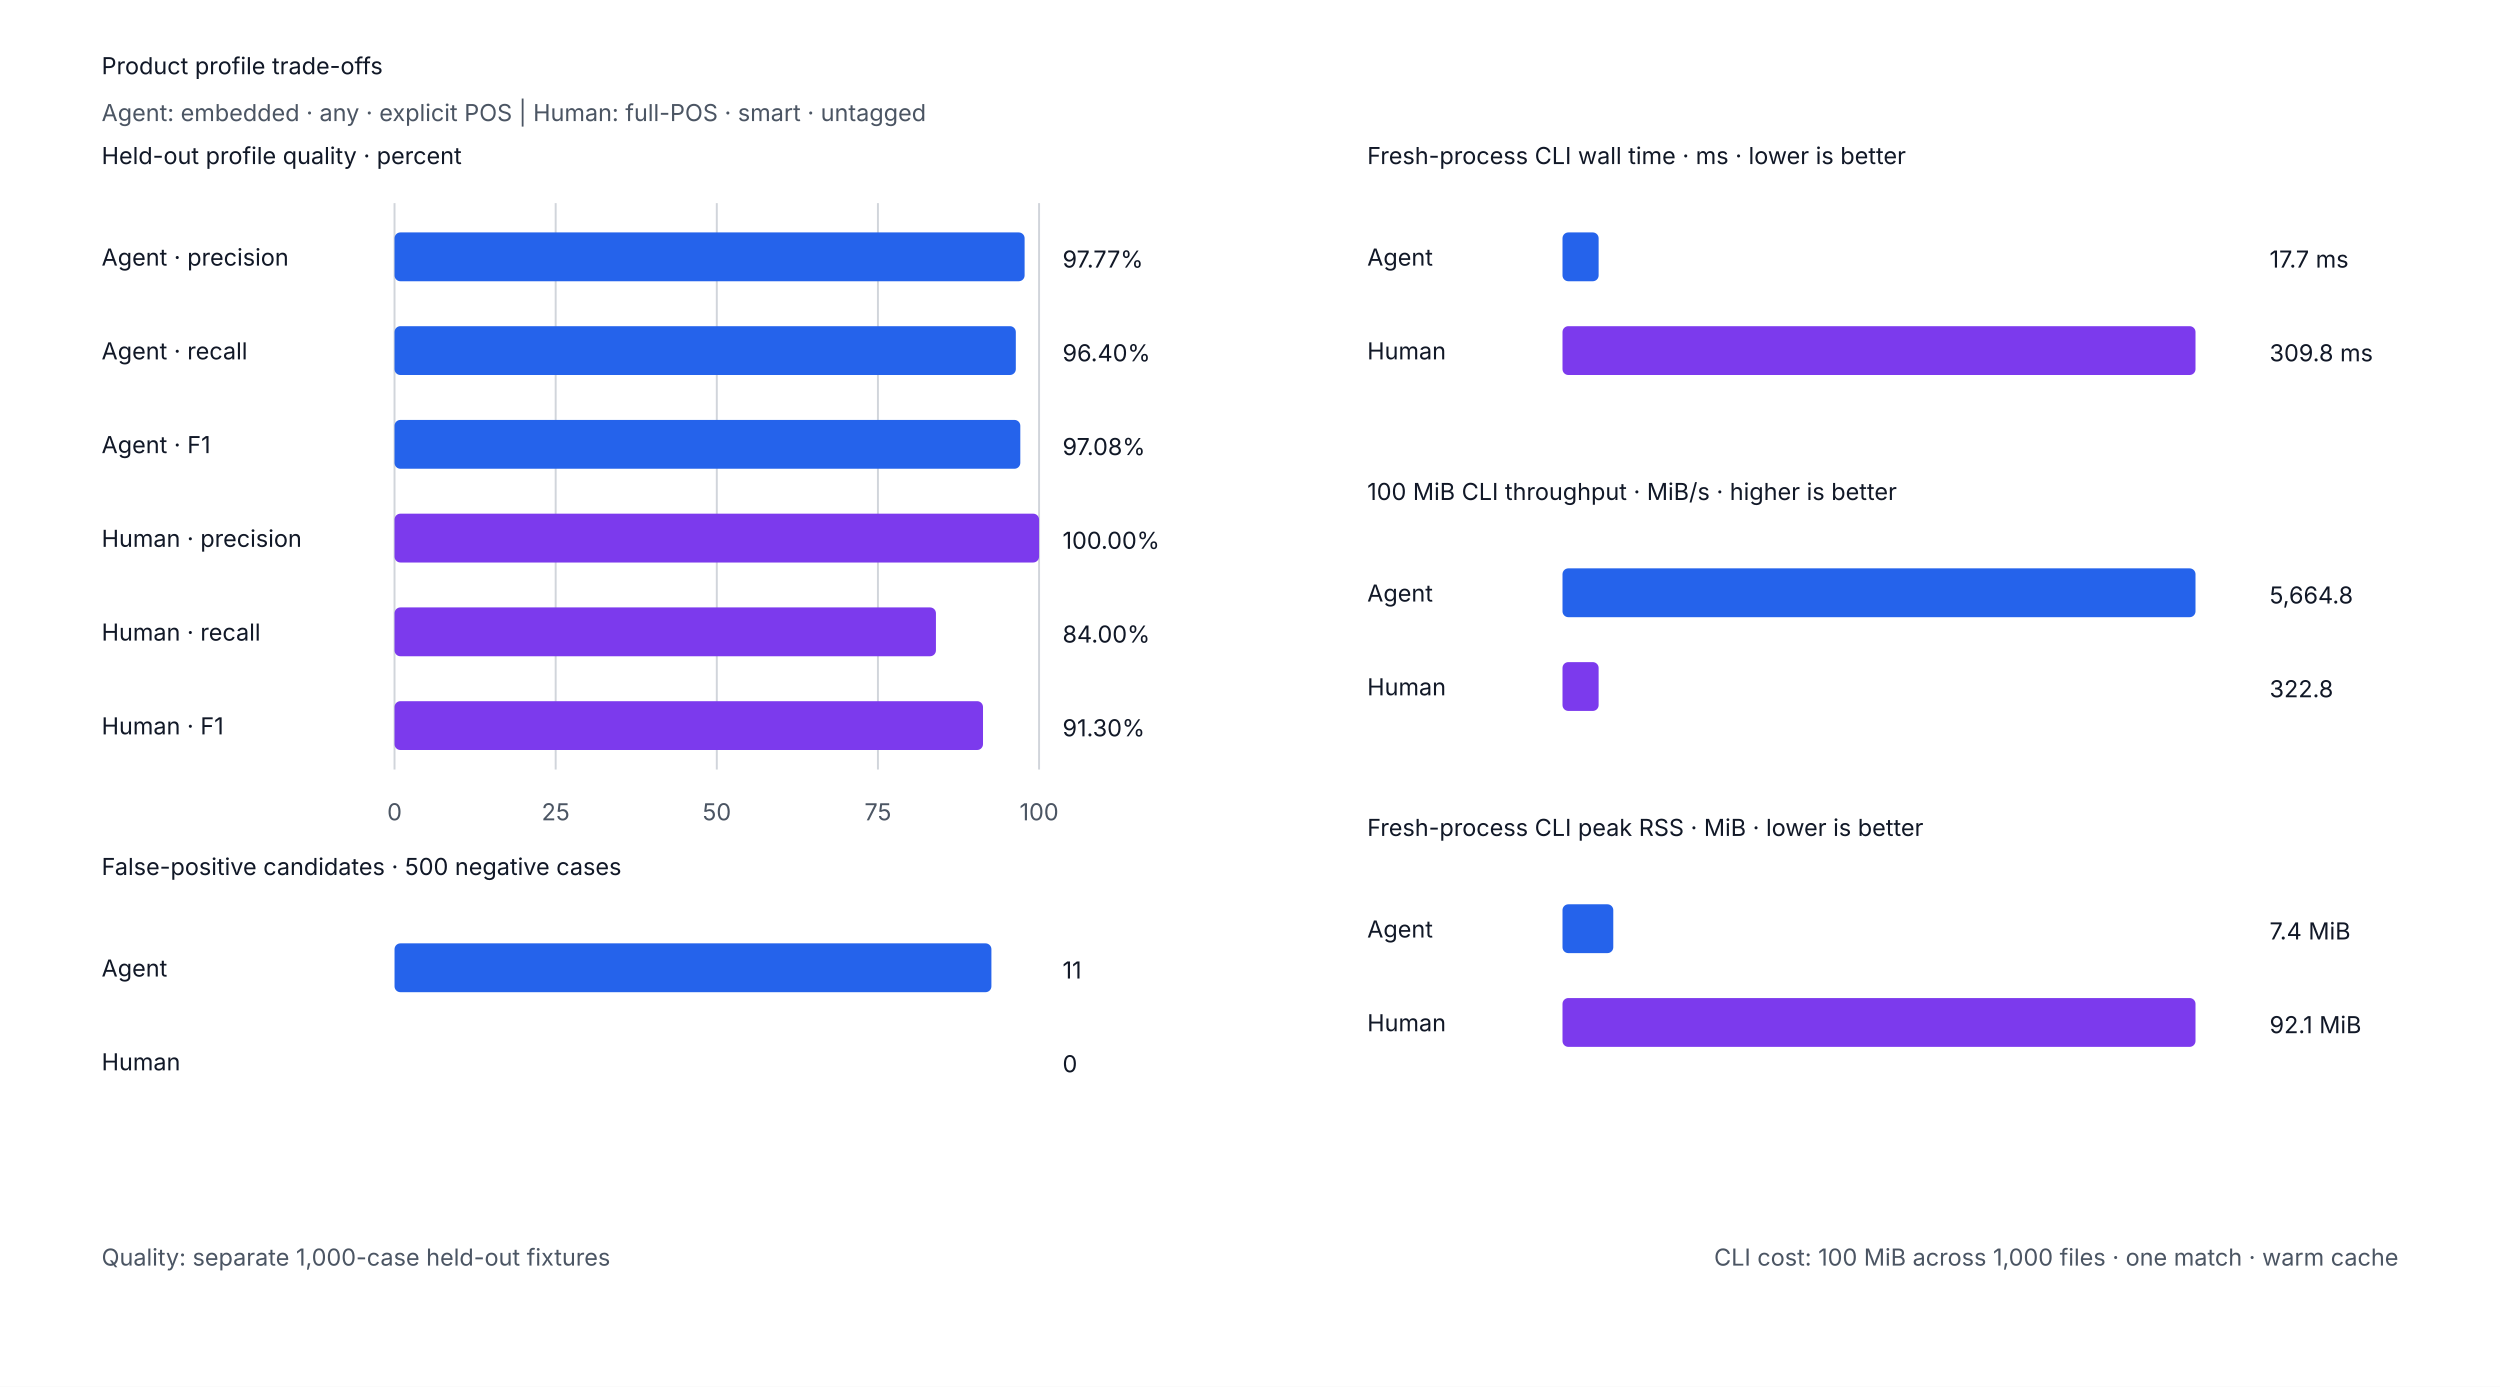
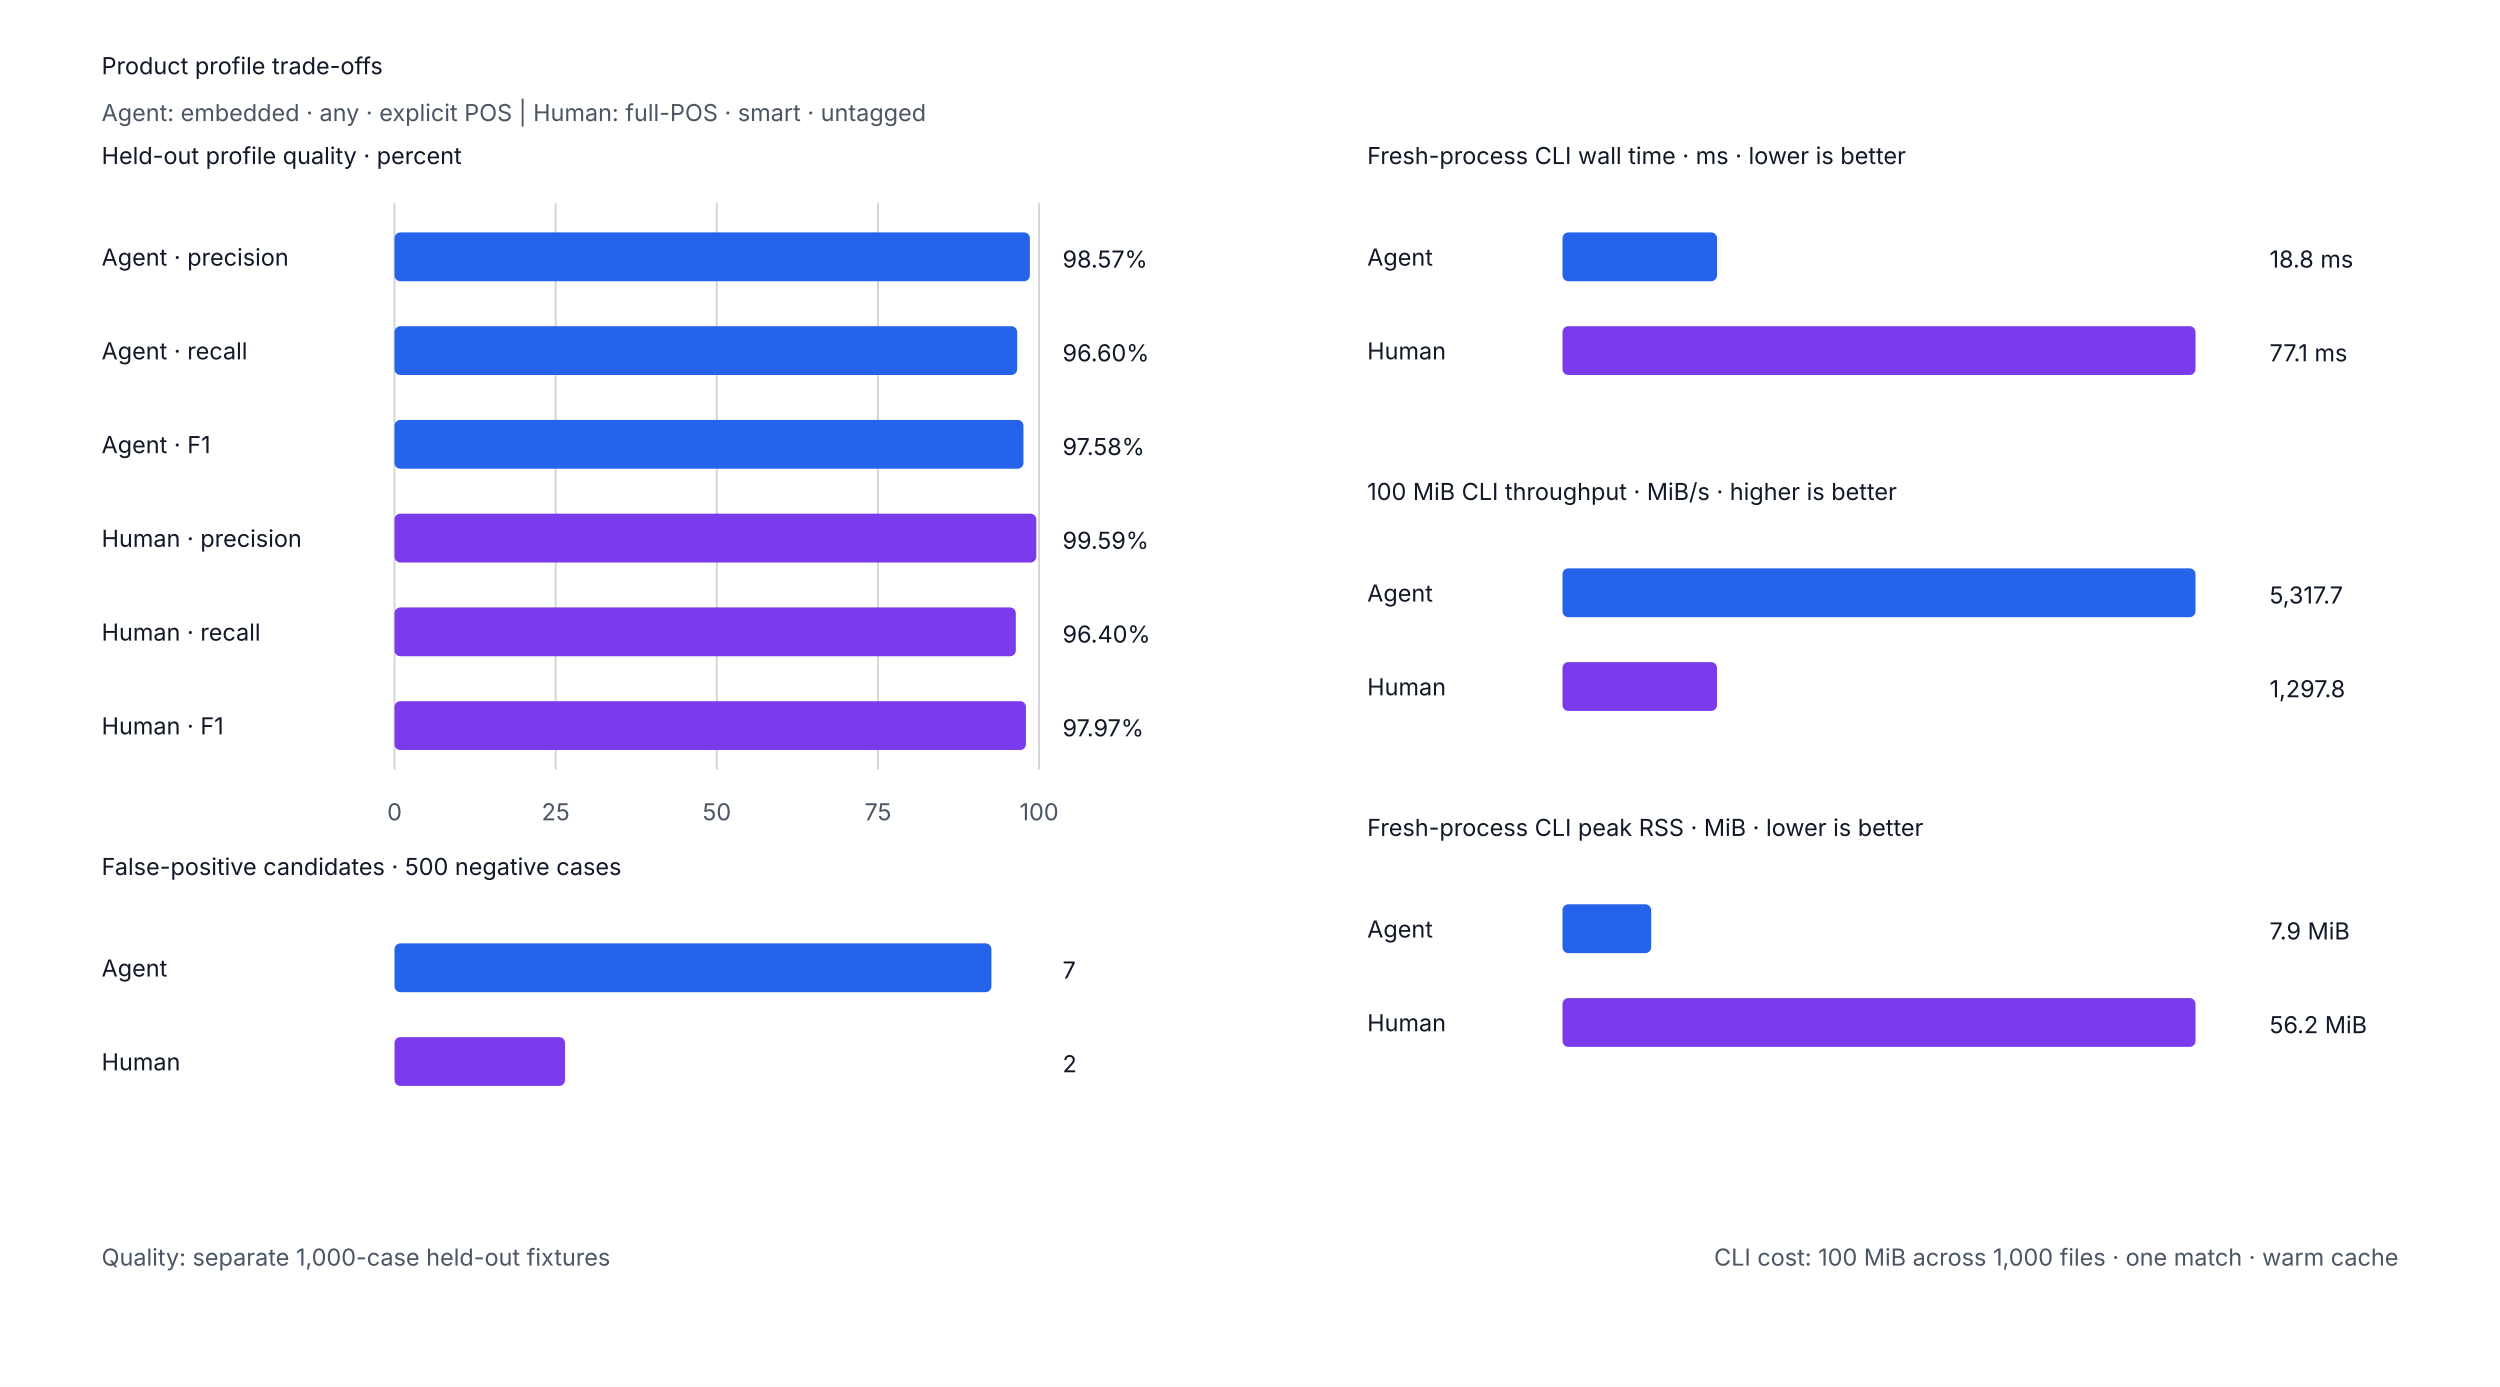
<svg xmlns="http://www.w3.org/2000/svg" width="1280" height="710" viewBox="0 0 1280 710" role="img" aria-labelledby="title desc">
  <style>
  .background { fill: #ffffff; }
  text { fill: #111827; font-family: -apple-system, BlinkMacSystemFont, "Segoe UI", sans-serif; }
  .muted { fill: #4b5563; }
  .grid { stroke: #d1d5db; stroke-width: 1; }
  .axis { stroke: #6b7280; stroke-width: 1; }
  @media (prefers-color-scheme: dark) {
    .background { fill: #0d1117; }
    text { fill: #f3f4f6; }
    .muted { fill: #9ca3af; }
    .grid { stroke: #374151; }
    .axis { stroke: #9ca3af; }
  }
</style>
  <rect class="background" width="1280" height="710" />
  <text x="52.0" y="38.0" text-anchor="start">Product profile trade-offs</text>
  <text x="52.0" y="62.0" text-anchor="start" class="muted">Agent: embedded · any · explicit POS  |  Human: full-POS · smart · untagged</text>
  <text x="52.0" y="84.0" text-anchor="start">Held-out profile quality · percent</text>
  <line class="grid" x1="202.0" y1="104" x2="202.0" y2="394" />
  <text x="202.0" y="420.0" text-anchor="middle" class="muted">0</text>
  <line class="grid" x1="284.5" y1="104" x2="284.5" y2="394" />
  <text x="284.5" y="420.0" text-anchor="middle" class="muted">25</text>
  <line class="grid" x1="367.0" y1="104" x2="367.0" y2="394" />
  <text x="367.0" y="420.0" text-anchor="middle" class="muted">50</text>
  <line class="grid" x1="449.5" y1="104" x2="449.5" y2="394" />
  <text x="449.5" y="420.0" text-anchor="middle" class="muted">75</text>
  <line class="grid" x1="532.0" y1="104" x2="532.0" y2="394" />
  <text x="532.0" y="420.0" text-anchor="middle" class="muted">100</text>
  <text x="52.0" y="136.0" text-anchor="start">Agent · precision</text>
-   <rect x="202.0" y="119.0" width="322.6" height="25.0" rx="3" fill="#2563eb" />
-   <text x="544.0" y="137.0" text-anchor="start">97.77%</text>
+   <rect x="202.0" y="119.0" width="325.3" height="25.0" rx="3" fill="#2563eb" />
+   <text x="544.0" y="137.0" text-anchor="start">98.57%</text>
  <text x="52.0" y="184.0" text-anchor="start">Agent · recall</text>
-   <rect x="202.0" y="167.0" width="318.1" height="25.0" rx="3" fill="#2563eb" />
-   <text x="544.0" y="185.0" text-anchor="start">96.40%</text>
+   <rect x="202.0" y="167.0" width="318.8" height="25.0" rx="3" fill="#2563eb" />
+   <text x="544.0" y="185.0" text-anchor="start">96.60%</text>
  <text x="52.0" y="232.0" text-anchor="start">Agent · F1</text>
-   <rect x="202.0" y="215.0" width="320.4" height="25.0" rx="3" fill="#2563eb" />
-   <text x="544.0" y="233.0" text-anchor="start">97.08%</text>
+   <rect x="202.0" y="215.0" width="322.0" height="25.0" rx="3" fill="#2563eb" />
+   <text x="544.0" y="233.0" text-anchor="start">97.58%</text>
  <text x="52.0" y="280.0" text-anchor="start">Human · precision</text>
-   <rect x="202.0" y="263.0" width="330.0" height="25.0" rx="3" fill="#7c3aed" />
-   <text x="544.0" y="281.0" text-anchor="start">100.00%</text>
+   <rect x="202.0" y="263.0" width="328.6" height="25.0" rx="3" fill="#7c3aed" />
+   <text x="544.0" y="281.0" text-anchor="start">99.59%</text>
  <text x="52.0" y="328.0" text-anchor="start">Human · recall</text>
-   <rect x="202.0" y="311.0" width="277.2" height="25.0" rx="3" fill="#7c3aed" />
-   <text x="544.0" y="329.0" text-anchor="start">84.00%</text>
+   <rect x="202.0" y="311.0" width="318.1" height="25.0" rx="3" fill="#7c3aed" />
+   <text x="544.0" y="329.0" text-anchor="start">96.40%</text>
  <text x="52.0" y="376.0" text-anchor="start">Human · F1</text>
-   <rect x="202.0" y="359.0" width="301.3" height="25.0" rx="3" fill="#7c3aed" />
-   <text x="544.0" y="377.0" text-anchor="start">91.30%</text>
+   <rect x="202.0" y="359.0" width="323.3" height="25.0" rx="3" fill="#7c3aed" />
+   <text x="544.0" y="377.0" text-anchor="start">97.97%</text>
  <text x="52.0" y="448.0" text-anchor="start">False-positive candidates · 500 negative cases</text>
  <text x="52.0" y="500.0" text-anchor="start">Agent</text>
  <rect x="202.0" y="483.0" width="305.6" height="25.0" rx="3" fill="#2563eb" />
-   <text x="544.0" y="501.0" text-anchor="start">11</text>
+   <text x="544.0" y="501.0" text-anchor="start">7</text>
  <text x="52.0" y="548.0" text-anchor="start">Human</text>
-   <rect x="202.0" y="531.0" width="0.0" height="25.0" rx="3" fill="#7c3aed" />
-   <text x="544.0" y="549.0" text-anchor="start">0</text>
+   <rect x="202.0" y="531.0" width="87.3" height="25.0" rx="3" fill="#7c3aed" />
+   <text x="544.0" y="549.0" text-anchor="start">2</text>
  <text x="700.0" y="84.0" text-anchor="start">Fresh-process CLI wall time · ms · lower is better</text>
  <text x="700.0" y="136.0" text-anchor="start">Agent</text>
-   <rect x="800.0" y="119.0" width="18.5" height="25.0" rx="3" fill="#2563eb" />
-   <text x="1162.0" y="137.0" text-anchor="start">17.7 ms</text>
+   <rect x="800.0" y="119.0" width="79.1" height="25.0" rx="3" fill="#2563eb" />
+   <text x="1162.0" y="137.0" text-anchor="start">18.8 ms</text>
  <text x="700.0" y="184.0" text-anchor="start">Human</text>
  <rect x="800.0" y="167.0" width="324.1" height="25.0" rx="3" fill="#7c3aed" />
-   <text x="1162.0" y="185.0" text-anchor="start">309.8 ms</text>
+   <text x="1162.0" y="185.0" text-anchor="start">77.1 ms</text>
  <text x="700.0" y="256.0" text-anchor="start">100 MiB CLI throughput · MiB/s · higher is better</text>
  <text x="700.0" y="308.0" text-anchor="start">Agent</text>
  <rect x="800.0" y="291.0" width="324.1" height="25.0" rx="3" fill="#2563eb" />
-   <text x="1162.0" y="309.0" text-anchor="start">5,664.8</text>
+   <text x="1162.0" y="309.0" text-anchor="start">5,317.7</text>
  <text x="700.0" y="356.0" text-anchor="start">Human</text>
-   <rect x="800.0" y="339.0" width="18.5" height="25.0" rx="3" fill="#7c3aed" />
-   <text x="1162.0" y="357.0" text-anchor="start">322.8</text>
+   <rect x="800.0" y="339.0" width="79.1" height="25.0" rx="3" fill="#7c3aed" />
+   <text x="1162.0" y="357.0" text-anchor="start">1,297.8</text>
  <text x="700.0" y="428.0" text-anchor="start">Fresh-process CLI peak RSS · MiB · lower is better</text>
  <text x="700.0" y="480.0" text-anchor="start">Agent</text>
-   <rect x="800.0" y="463.0" width="26.0" height="25.0" rx="3" fill="#2563eb" />
-   <text x="1162.0" y="481.0" text-anchor="start">7.4 MiB</text>
+   <rect x="800.0" y="463.0" width="45.4" height="25.0" rx="3" fill="#2563eb" />
+   <text x="1162.0" y="481.0" text-anchor="start">7.9 MiB</text>
  <text x="700.0" y="528.0" text-anchor="start">Human</text>
  <rect x="800.0" y="511.0" width="324.1" height="25.0" rx="3" fill="#7c3aed" />
-   <text x="1162.0" y="529.0" text-anchor="start">92.1 MiB</text>
+   <text x="1162.0" y="529.0" text-anchor="start">56.2 MiB</text>
  <text x="52.0" y="648.0" text-anchor="start" class="muted">Quality: separate 1,000-case held-out fixtures</text>
  <text x="1228.0" y="648.0" text-anchor="end" class="muted">CLI cost: 100 MiB across 1,000 files · one match · warm cache</text>
</svg>
